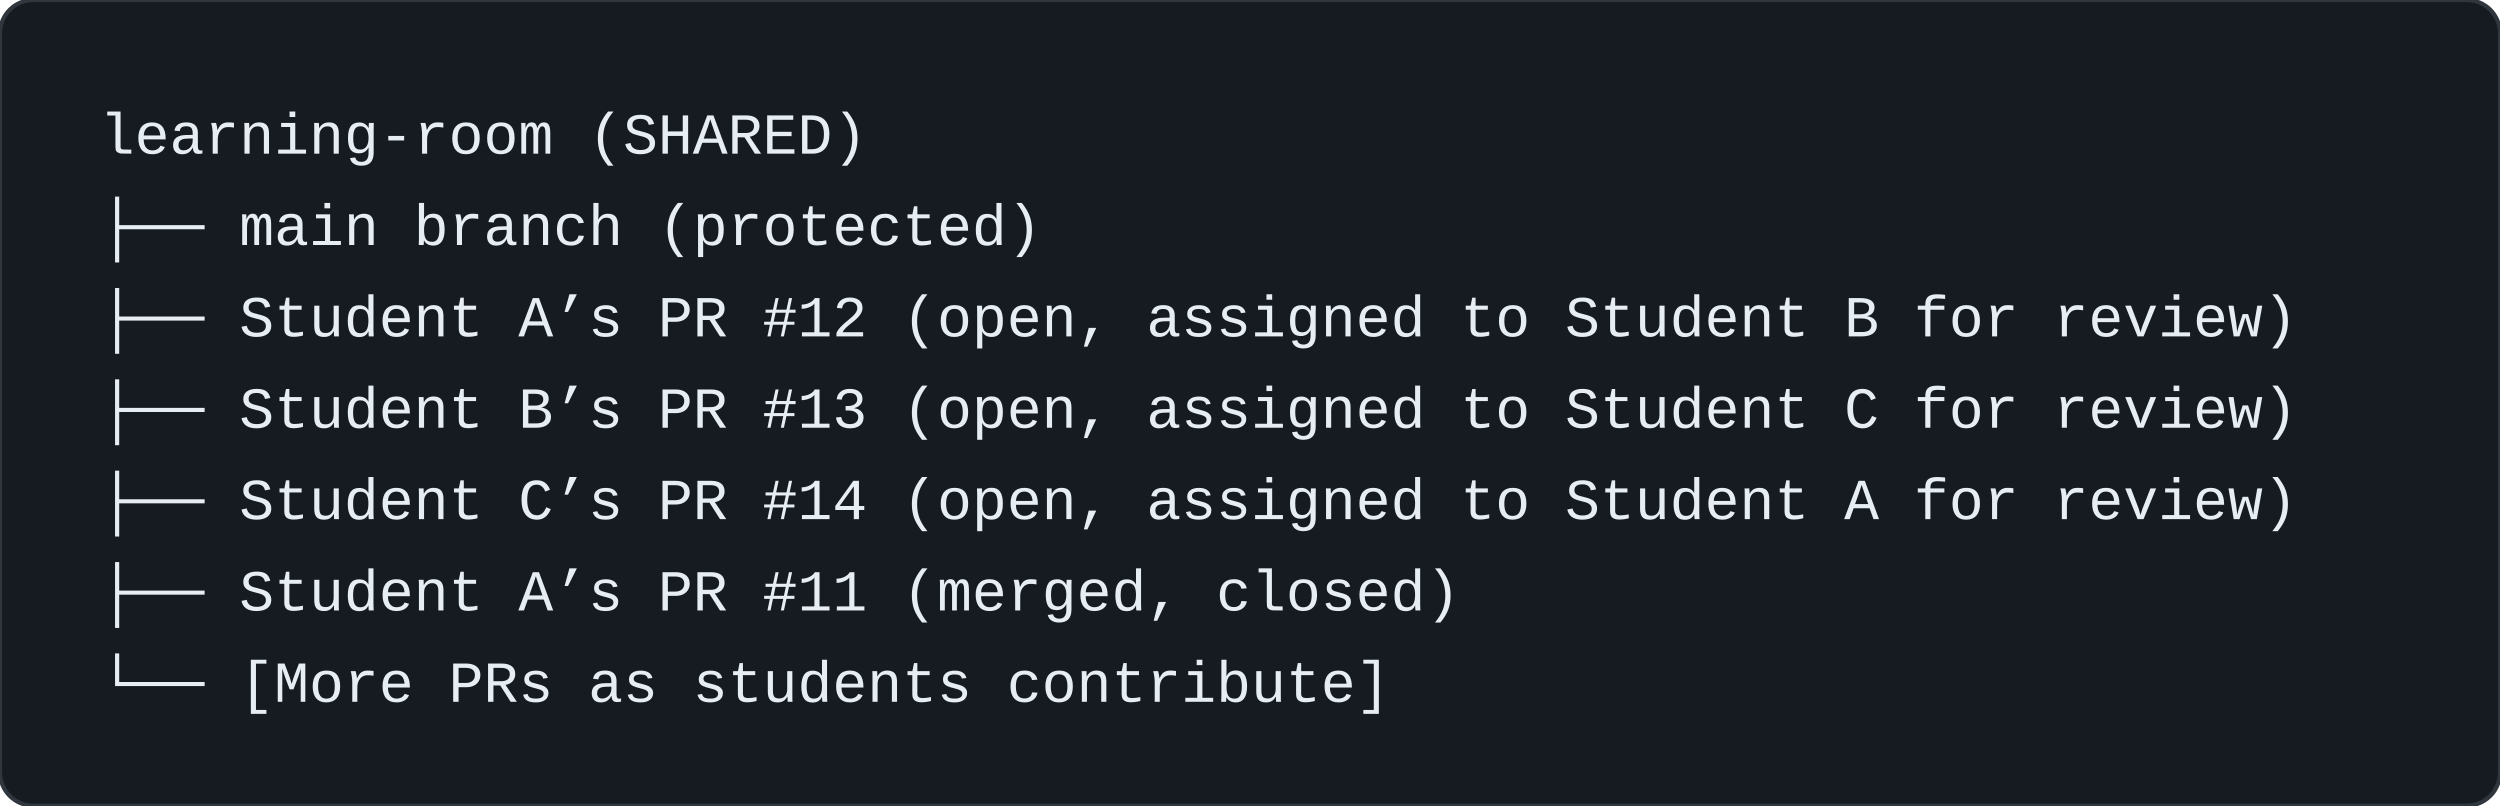
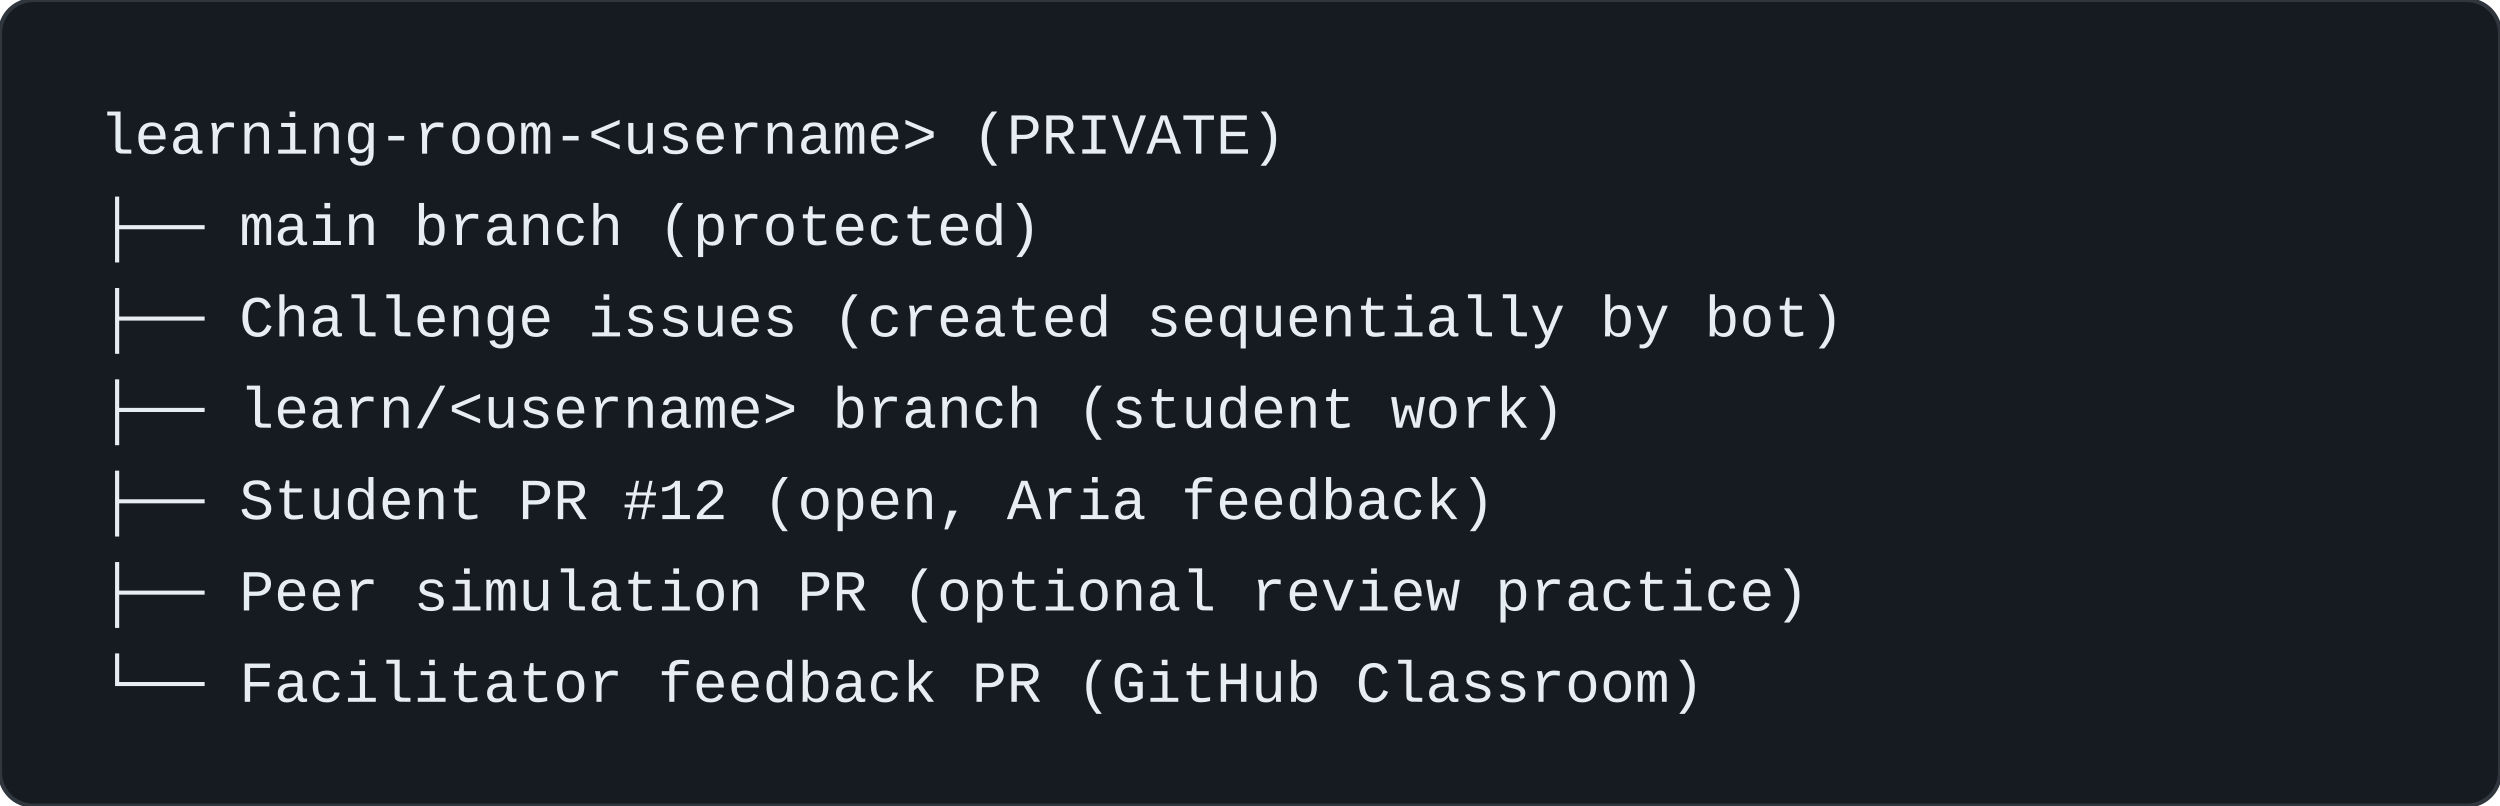
<svg xmlns="http://www.w3.org/2000/svg" width="602" height="194" viewBox="0 0 602 194">
  <rect width="602" height="194" fill="#161b22" stroke="#30363d" stroke-width="1" rx="8" />
-   <text x="24" y="37" fill="#e6edf3" font-family="SFMono-Regular,Consolas,Liberation Mono,Menlo,monospace" font-size="14" xml:space="preserve">learning-room (SHARED)</text>
+   <text x="24" y="37" fill="#e6edf3" font-family="SFMono-Regular,Consolas,Liberation Mono,Menlo,monospace" font-size="14" xml:space="preserve">learning-room-&lt;username&gt; (PRIVATE)</text>
  <text x="24" y="59" fill="#e6edf3" font-family="SFMono-Regular,Consolas,Liberation Mono,Menlo,monospace" font-size="14" xml:space="preserve">├── main branch (protected)</text>
-   <text x="24" y="81" fill="#e6edf3" font-family="SFMono-Regular,Consolas,Liberation Mono,Menlo,monospace" font-size="14" xml:space="preserve">├── Student A’s PR #12 (open, assigned to Student B for review)</text>
-   <text x="24" y="103" fill="#e6edf3" font-family="SFMono-Regular,Consolas,Liberation Mono,Menlo,monospace" font-size="14" xml:space="preserve">├── Student B’s PR #13 (open, assigned to Student C for review)</text>
-   <text x="24" y="125" fill="#e6edf3" font-family="SFMono-Regular,Consolas,Liberation Mono,Menlo,monospace" font-size="14" xml:space="preserve">├── Student C’s PR #14 (open, assigned to Student A for review)</text>
-   <text x="24" y="147" fill="#e6edf3" font-family="SFMono-Regular,Consolas,Liberation Mono,Menlo,monospace" font-size="14" xml:space="preserve">├── Student A’s PR #11 (merged, closed)</text>
-   <text x="24" y="169" fill="#e6edf3" font-family="SFMono-Regular,Consolas,Liberation Mono,Menlo,monospace" font-size="14" xml:space="preserve">└── [More PRs as students contribute]</text>
+   <text x="24" y="81" fill="#e6edf3" font-family="SFMono-Regular,Consolas,Liberation Mono,Menlo,monospace" font-size="14" xml:space="preserve">├── Challenge issues (created sequentially by bot)</text>
+   <text x="24" y="103" fill="#e6edf3" font-family="SFMono-Regular,Consolas,Liberation Mono,Menlo,monospace" font-size="14" xml:space="preserve">├── learn/&lt;username&gt; branch (student work)</text>
+   <text x="24" y="125" fill="#e6edf3" font-family="SFMono-Regular,Consolas,Liberation Mono,Menlo,monospace" font-size="14" xml:space="preserve">├── Student PR #12 (open, Aria feedback)</text>
+   <text x="24" y="147" fill="#e6edf3" font-family="SFMono-Regular,Consolas,Liberation Mono,Menlo,monospace" font-size="14" xml:space="preserve">├── Peer simulation PR (optional review practice)</text>
+   <text x="24" y="169" fill="#e6edf3" font-family="SFMono-Regular,Consolas,Liberation Mono,Menlo,monospace" font-size="14" xml:space="preserve">└── Facilitator feedback PR (GitHub Classroom)</text>
</svg>
